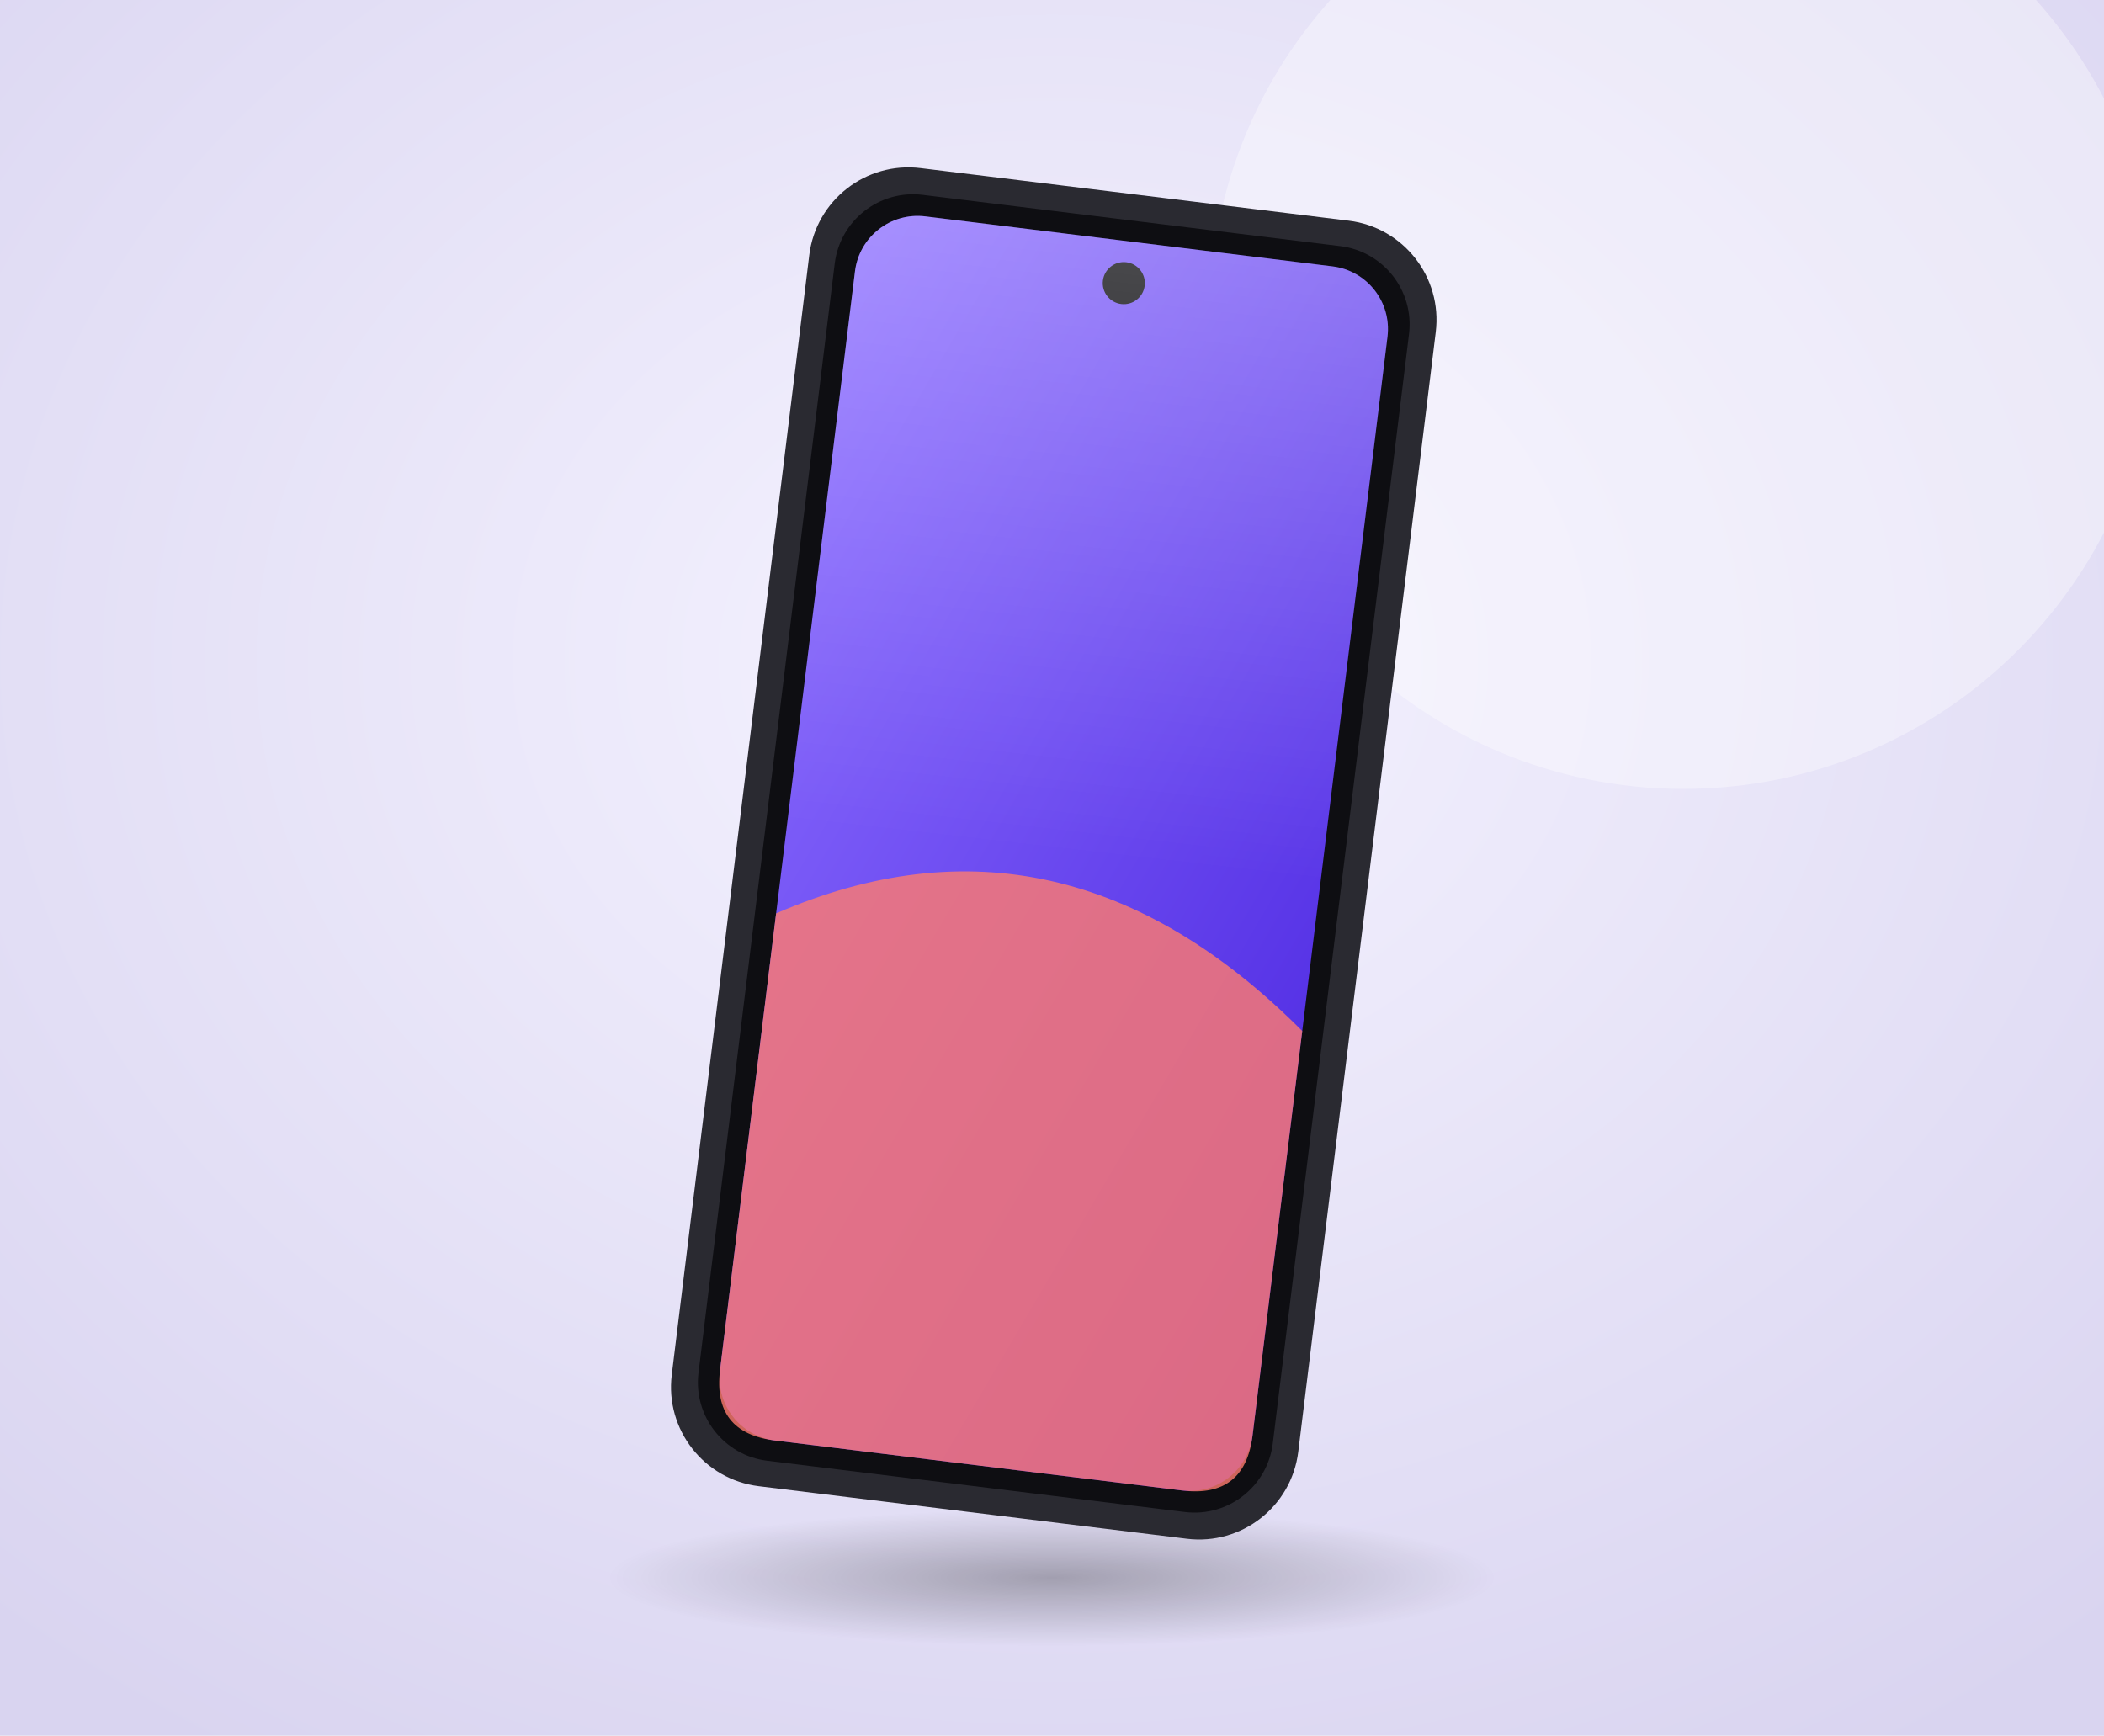
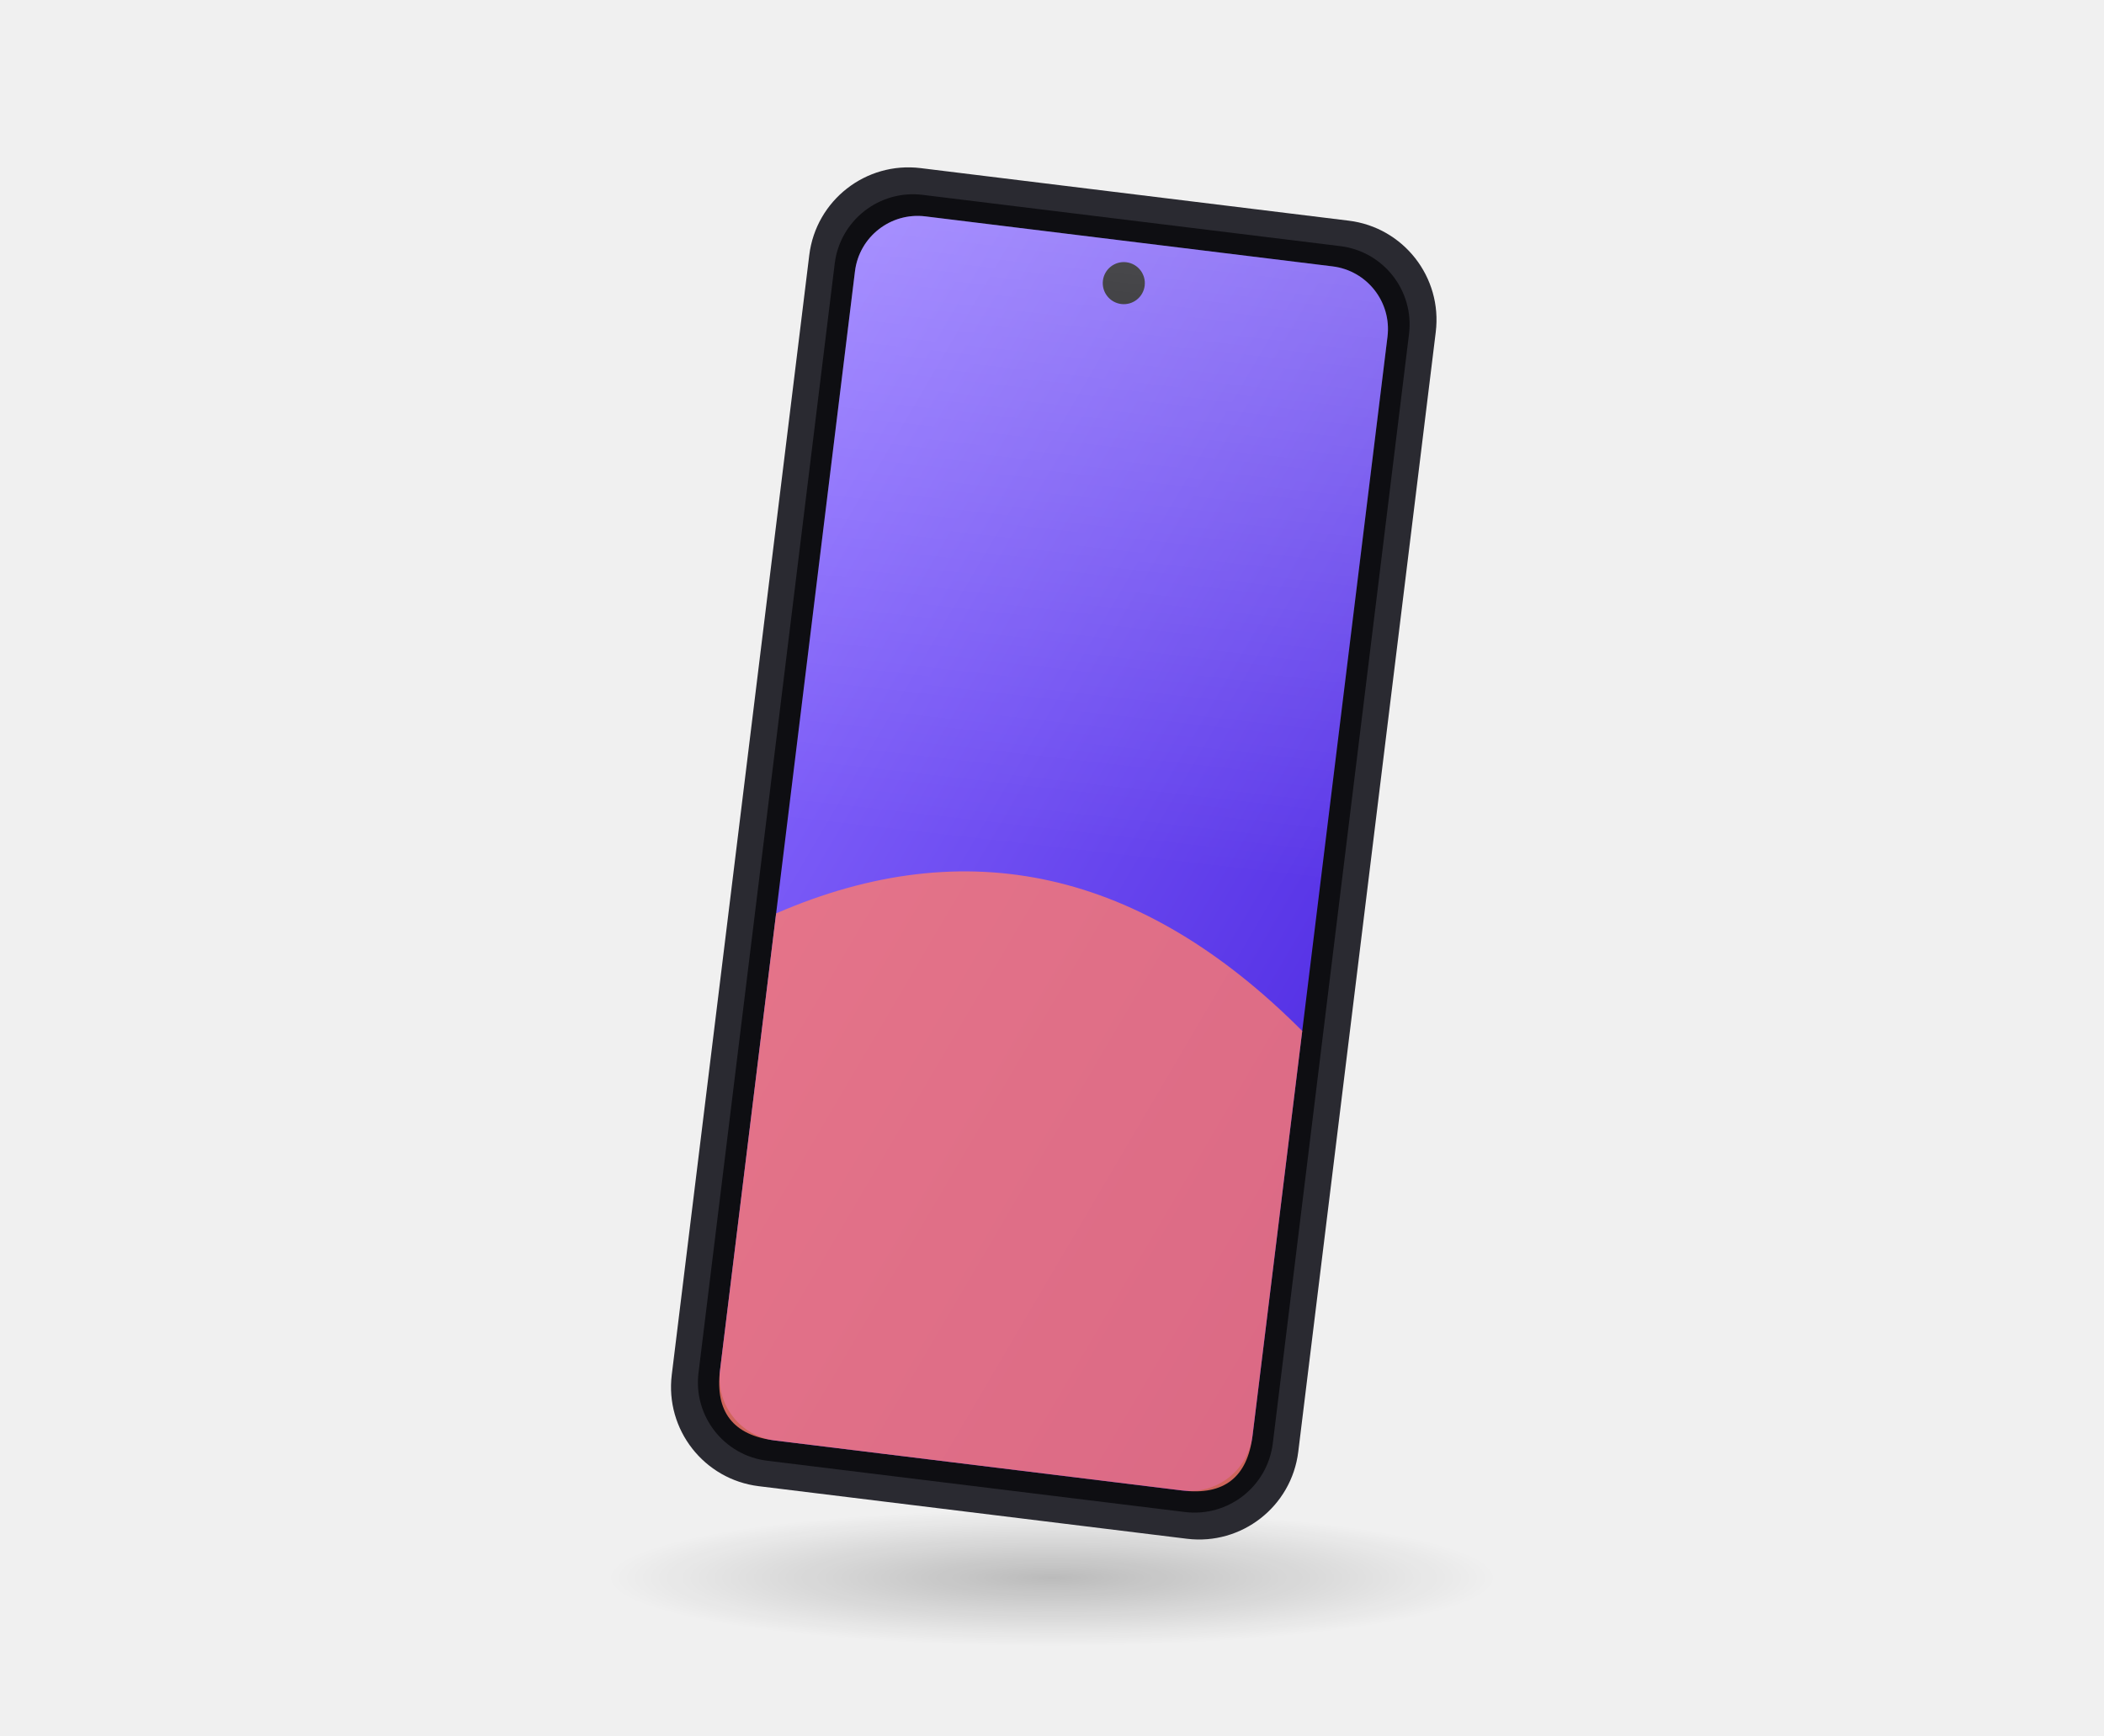
<svg xmlns="http://www.w3.org/2000/svg" viewBox="0 0 800 660">
  <defs>
    <radialGradient id="bg" cx="50%" cy="38%" r="75%">
      <stop offset="0" stop-color="#f5f3ff" />
      <stop offset="1" stop-color="#d9d4f0" />
    </radialGradient>
    <radialGradient id="sh" cx="50%" cy="50%" r="50%">
-       <stop offset="0" stop-color="#000" stop-opacity=".28" />
+       <stop offset="0" stop-color="#000" stop-opacity=".22" />
      <stop offset="1" stop-color="#000" stop-opacity="0" />
    </radialGradient>
    <linearGradient id="gloss" x1="0" y1="0" x2="0" y2="1">
      <stop offset="0" stop-color="#fff" stop-opacity=".55" />
      <stop offset=".5" stop-color="#fff" stop-opacity="0" />
    </linearGradient>
    <linearGradient id="metal" x1="0" y1="0" x2="1" y2="1">
      <stop offset="0" stop-color="#f4f4f6" />
      <stop offset=".5" stop-color="#c9c9d0" />
      <stop offset="1" stop-color="#8f8f98" />
    </linearGradient>
    <linearGradient id="dark" x1="0" y1="0" x2="0" y2="1">
      <stop offset="0" stop-color="#3a3a42" />
      <stop offset="1" stop-color="#121216" />
    </linearGradient>
    <linearGradient id="acc" x1="0" y1="0" x2="1" y2="1">
      <stop offset="0" stop-color="#8b6dff" />
      <stop offset="1" stop-color="#4a25e0" />
    </linearGradient>
    <linearGradient id="coral" x1="0" y1="0" x2="1" y2="1">
      <stop offset="0" stop-color="#ff8a7f" />
      <stop offset="1" stop-color="#e23e33" />
    </linearGradient>
    <linearGradient id="screen" x1="0" y1="0" x2="1" y2="1">
      <stop offset="0" stop-color="#7b5cff" />
      <stop offset=".55" stop-color="#ff7a6e" />
      <stop offset="1" stop-color="#ffc56b" />
    </linearGradient>
  </defs>
-   <rect width="800" height="660" fill="url(#bg)" />
-   <circle cx="640" cy="120" r="180" fill="#fff" opacity=".35" />
  <ellipse cx="400" cy="600" rx="170" ry="26" fill="url(#sh)" />
  <g transform="rotate(7 400 330)">
    <rect x="280" y="72" width="240" height="505" rx="38" fill="#2a2a31" />
    <rect x="290" y="82" width="220" height="485" rx="30" fill="#0e0e12" />
    <rect x="298" y="90" width="204" height="469" rx="24" fill="url(#acc)" />
    <circle cx="400" cy="106" r="8" fill="#0e0e12" />
    <path d="M298 360 Q400 300 502 380 L502 535 Q502 559 478 559 L322 559 Q298 559 298 535 Z" fill="#ff7a6e" opacity=".8" />
    <rect x="298" y="90" width="204" height="469" rx="24" fill="url(#gloss)" opacity=".45" />
  </g>
</svg>
